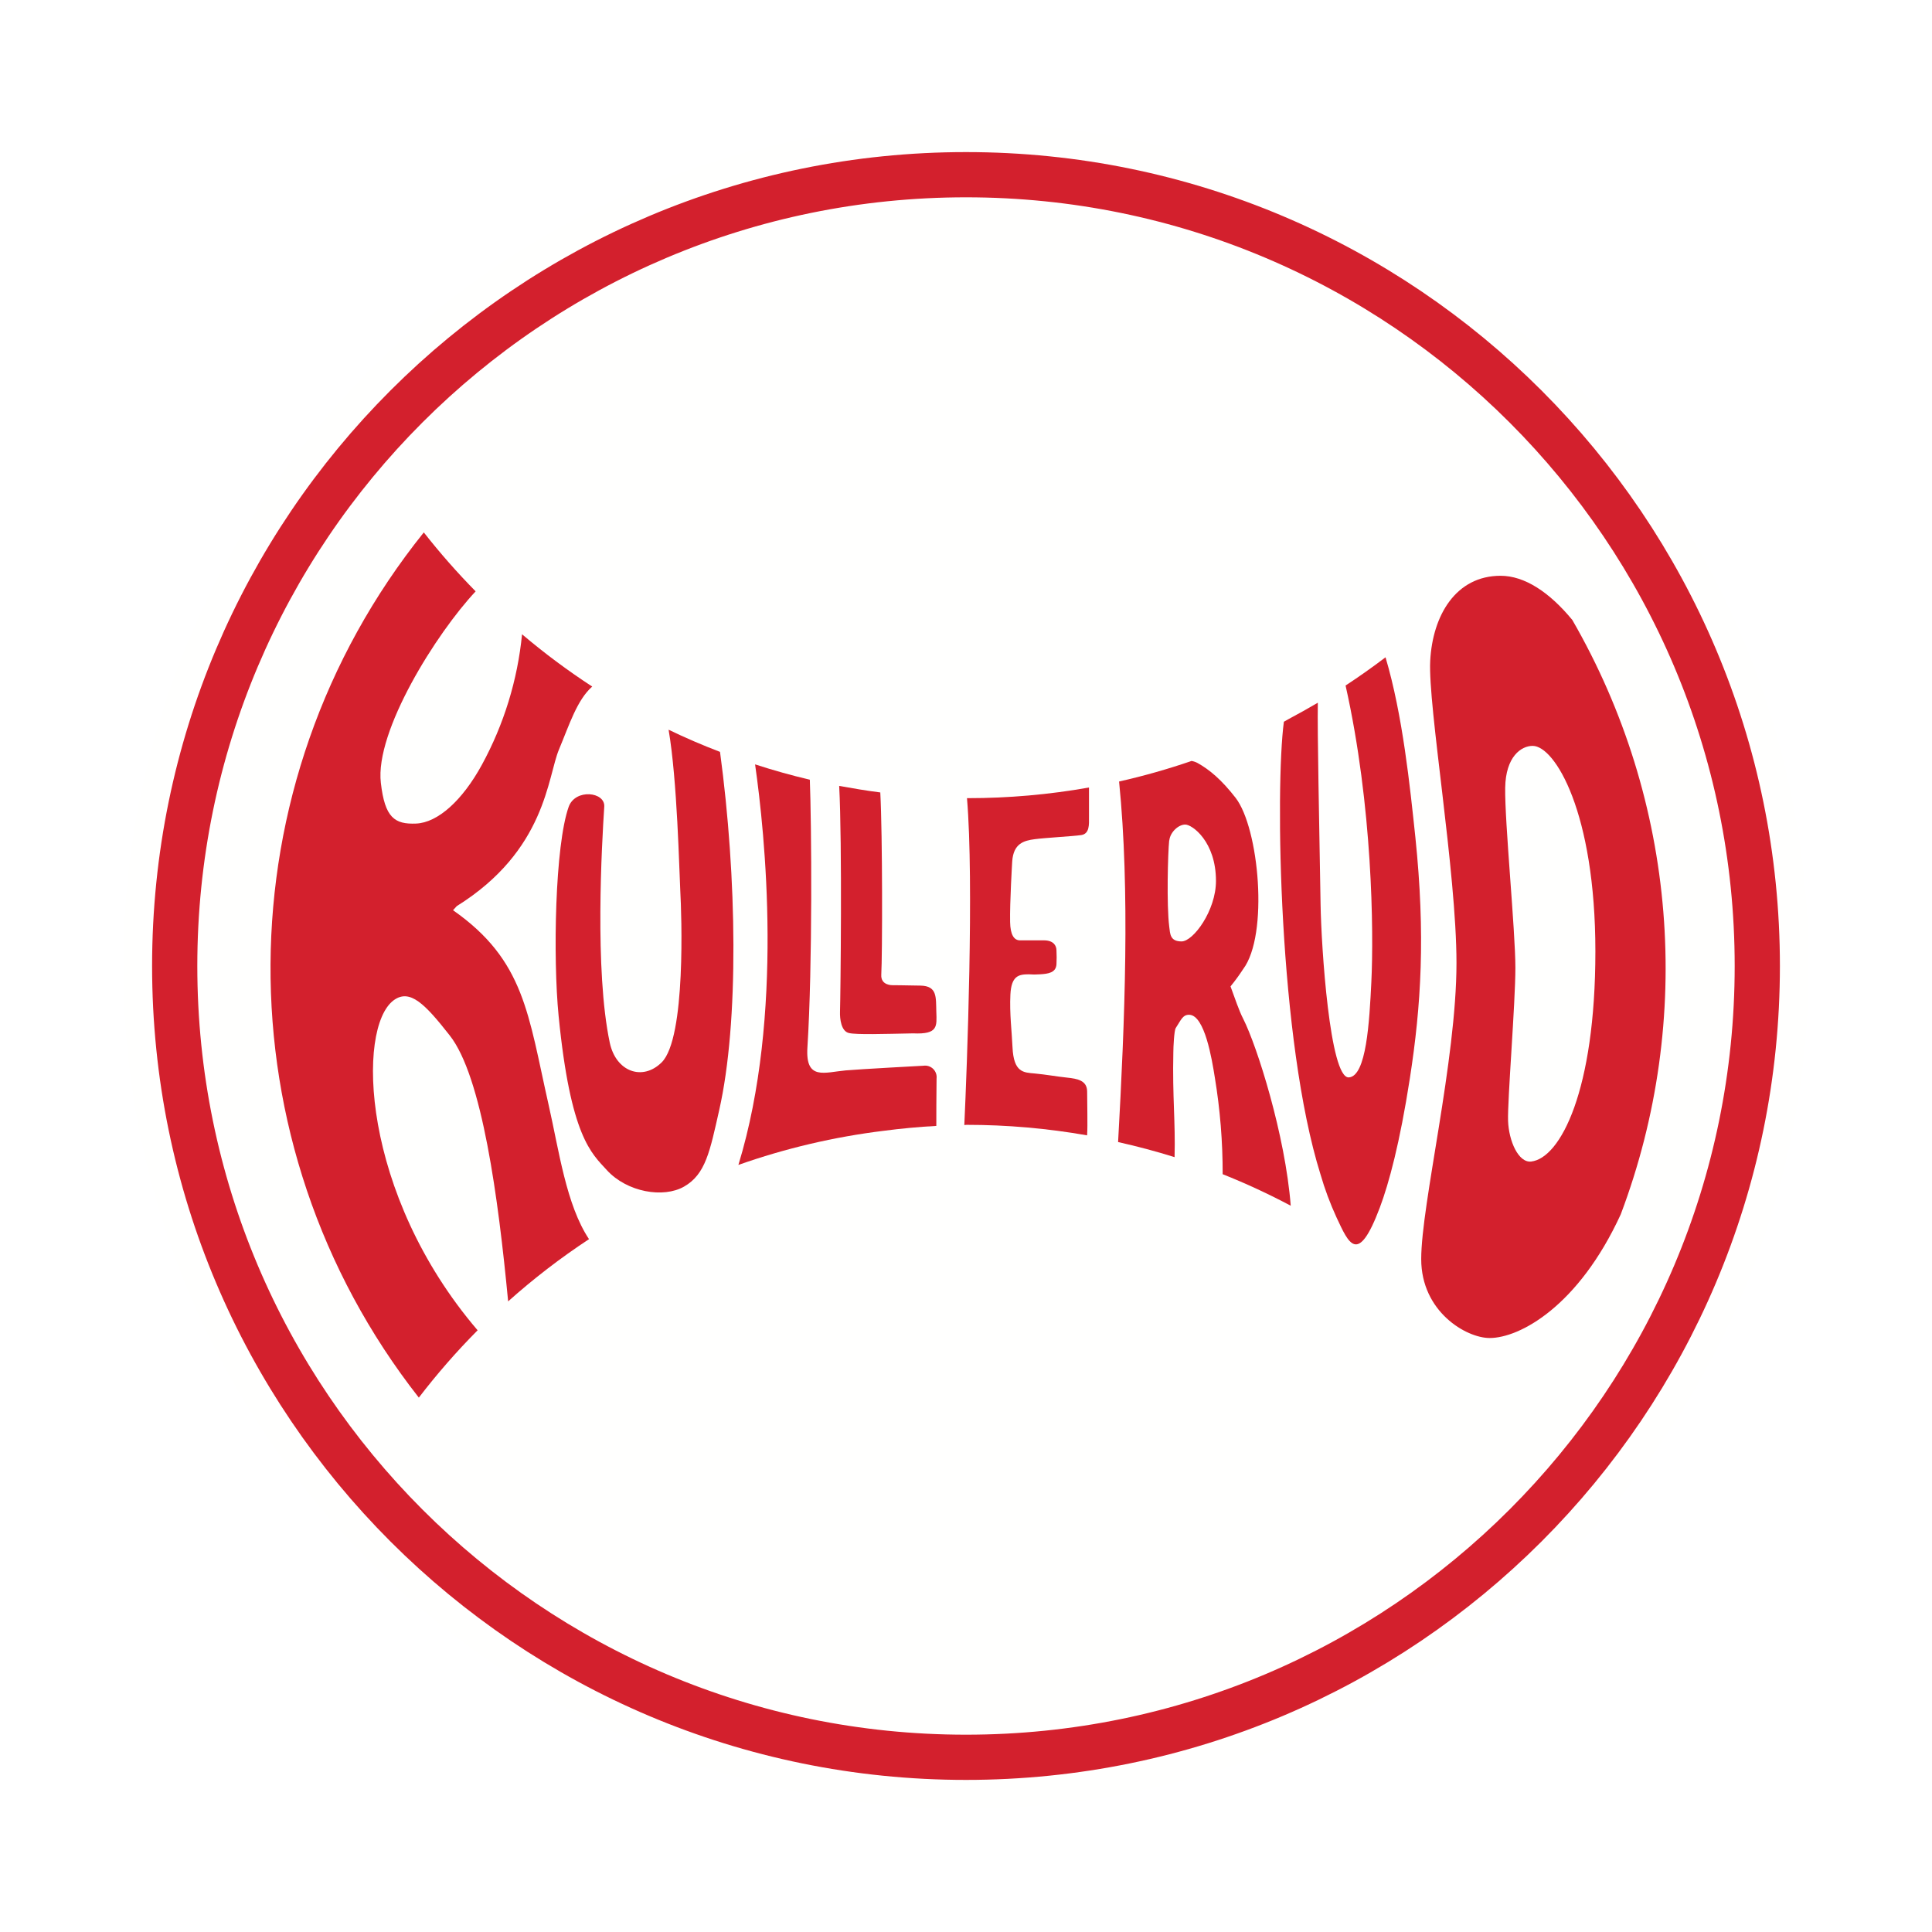
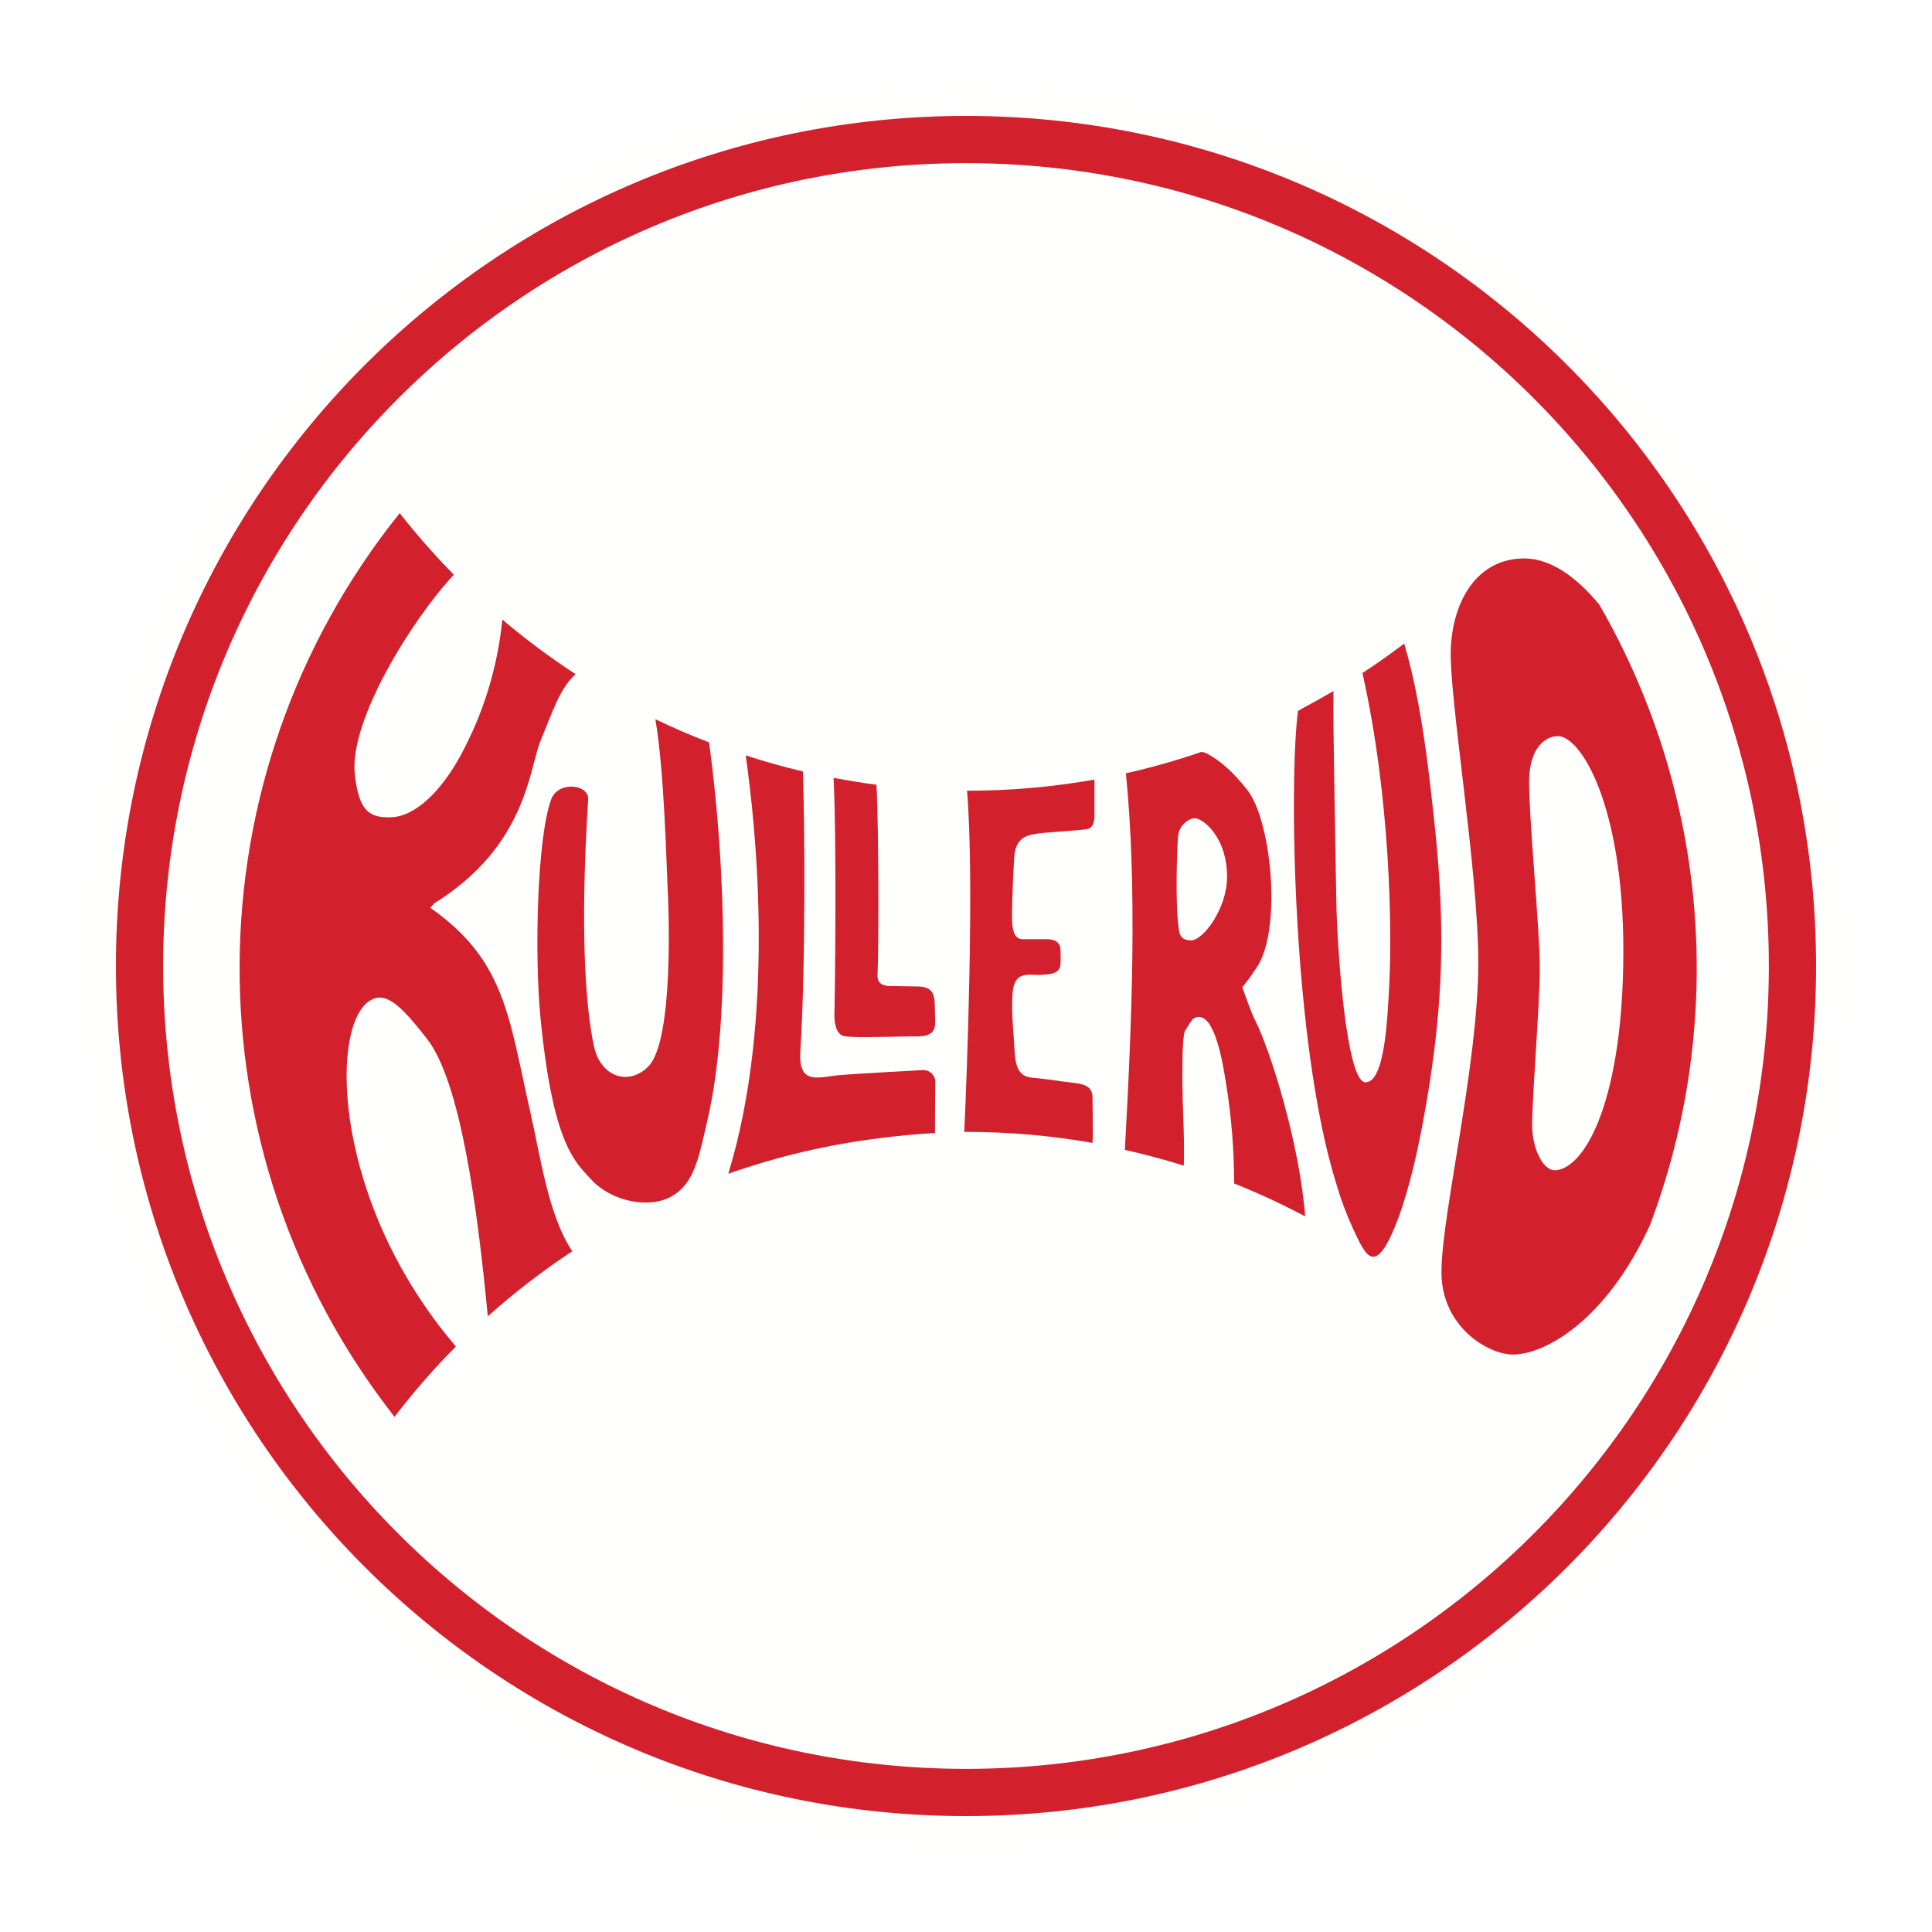
- <svg xmlns="http://www.w3.org/2000/svg" viewBox="0 0 470 470" shape-rendering="geometricPrecision">
+ <svg xmlns="http://www.w3.org/2000/svg" viewBox="0 0 450 450" shape-rendering="geometricPrecision">
  <defs>
    <style>.logotype{fill:#d3202d;}</style>
  </defs>
-   <circle cx="235" cy="235" r="205" fill="#fffffe" />
-   <circle cx="235" cy="235" r="192.5" stroke="#d3202d" fill="none" stroke-width="11" />
-   <g class="logotype" transform="translate(37,37)">
+   <circle cx="225" cy="225" r="205" fill="#fffffe" />
+   <circle cx="225" cy="225" r="192.5" stroke="#d3202d" fill="none" stroke-width="11" />
+   <g class="logotype" transform="translate(27,27)">
    <path d="M345.5,113.82c-5.59-6.79-11.63-10.75-17.45-10.75-10.9,0-16.54,9.65-17.12,20.68s6.39,51.37,6.39,73.5c0,23.77-8.58,58.69-8.58,72.06,0,12.76,10.93,19.19,16.65,19.19,7.27,0,21.57-7.64,31.89-30.08a169.52,169.52,0,0,0-11.78-144.6Zm-10,131.75c-3.11.35-5.46-5-5.63-9.92s1.78-28.52,1.78-37.23c0-9-2.61-35.41-2.48-43.78.12-7.58,3.89-10.19,6.68-10.19,5.4,0,15.26,16.18,15.26,50S342.62,244.76,335.48,245.57Z" />
    <path d="M300.06,122.9q-4.74,3.6-9.72,6.87c6.57,29.29,6.86,59.82,6.27,72.1-.47,9.64-1.2,23-5.49,23.23-4.62.21-6.69-31.83-6.86-42-.34-20.75-.8-41.62-.67-49.15q-3.52,2.07-7.15,4-.53.31-1.11.63c-2.14,16.07-1.27,77.61,8.91,110.12a75.35,75.35,0,0,0,3.9,10.47c2.94,6.25,5.16,11.89,10.53-2.4,2.21-5.88,4.87-15.7,7.3-31.38,2.77-17.83,3.81-34.91,1.35-58.7C306,154.27,304.25,137,300.06,122.9Z" />
    <path d="M235,240.83q7,1.56,13.74,3.67c.23-8.74-.54-14.47-.3-25.51,0-1.22.19-5.32.59-5.91,1.21-1.8,1.65-3.31,3.35-3.21,3.69.23,5.43,10.68,6.15,15.24a142.69,142.69,0,0,1,1.91,23.54A166,166,0,0,1,277,256.32c-1.33-17.15-8.16-38.75-11.56-45.47-1-1.91-2.05-5.07-3.09-7.89a46.94,46.94,0,0,0,3.05-4.17c6.3-8.34,3.88-34.37-1.82-41.71-3.44-4.42-6.36-6.86-9.28-8.48a4.73,4.73,0,0,0-1.43-.48,167.69,167.69,0,0,1-17.63,5C237.91,179.59,236.65,211.22,235,240.83Zm12.46-73.38c.21-2,2.2-3.86,3.88-3.86s7.47,4.14,7.47,13.72c0,7.21-5.52,14.71-8.37,14.71s-2.77-1.88-3-3.6C246.78,183.19,247.11,170.41,247.43,167.45Z" />
    <path d="M198.11,236.64a169.18,169.18,0,0,1,29.36,2.56,1.94,1.94,0,0,0,0-.24c.15-2.08,0-7.66,0-10.39s-2.35-3.15-4.91-3.42-5.1-.75-7.82-1-5.15-.17-5.43-6.44c-.15-3.56-.74-8.19-.51-12.75s2-4.93,4.45-4.94a17.46,17.46,0,0,0,2.76,0c2-.12,3.89-.38,4-2.46a32.89,32.89,0,0,0,0-3.35c0-1.17-.73-2.43-3-2.45-1.29,0-4.39,0-5.87,0s-2.35-1.39-2.41-4.44c-.1-4.7.51-14.75.51-14.75.3-4.41,2.86-5.07,5.48-5.42s9.26-.7,11.3-1,1.92-2.52,1.9-4.44c0-1.25,0-4.77,0-7.13a168.75,168.75,0,0,1-29.5,2.59h-.18c1.73,20.42,0,65.59-.65,79.52Z" />
    <path d="M186.92,202.77c-4.12-.09-6.79-.1-6.79-.1s-2.9.11-2.74-2.55c.27-4.62.32-33.84-.24-44.34-3.36-.42-6.68-1-10-1.59.75,14.11.33,50.68.2,54.9-.06,1.81.29,4.79,2.18,5.22s8.47.22,15.59.08c6.14.28,5.77-1.71,5.66-5.25S191.05,202.85,186.92,202.77Z" />
    <path d="M142.63,246.39a167.59,167.59,0,0,1,35.36-8.3q6.33-.83,12.79-1.19c0-2.73,0-6.89.06-11.52a2.81,2.81,0,0,0-3.18-3.12s-15.59.84-18.94,1.14c-5.13.46-9.81,2.52-9.3-5.57,1.27-20.07,1-54.42.59-65.15-4.52-1.06-8.95-2.31-13.32-3.73C149.08,165.68,153.75,210.06,142.63,246.39Z" />
    <path d="M125.65,140.52c2.12,12.31,2.59,34.51,2.85,39.34.29,5.23,1.43,35.67-4.53,41.58-4.64,4.61-11.12,2.31-12.63-4.78-3.73-17.6-1.92-48.48-1.34-57.43.23-3.61-7-4.42-8.64,0C98,168.65,97.51,196,98.89,210.09c2.9,29.49,8,33.46,11.75,37.58,4.92,5.37,13.75,6.86,18.76,4,5.28-3,6.31-8.65,8.56-18.6,4.84-21.39,4.32-56.65.2-87.16C133.91,144.29,129.73,142.49,125.65,140.52Z" />
    <path d="M79.19,286.62C50.8,253.43,49.73,213,58.78,206.33c3.92-2.87,7.59.88,13.6,8.53,7.92,10,11.86,39.83,14.22,64.57v.17a168.53,168.53,0,0,1,19.69-15.15c-5.55-8.34-7.31-21.59-9.82-32.64-5-22.09-5.81-35.16-23.26-47.38l.91-1C95.87,169.87,96.16,152,99,145.29c2.49-5.94,4.36-12,8.07-15.27A168.4,168.4,0,0,1,90,117.3a83.33,83.33,0,0,1-9.77,31.75c-4.77,8.73-10.75,14.08-16,14.3s-7.61-1.45-8.58-9.9C54.17,140.88,69.19,117,78.71,106.86A170.14,170.14,0,0,1,66.1,92.52,169.3,169.3,0,0,0,64.89,303,170.32,170.32,0,0,1,79.19,286.62Z" />
  </g>
</svg>
